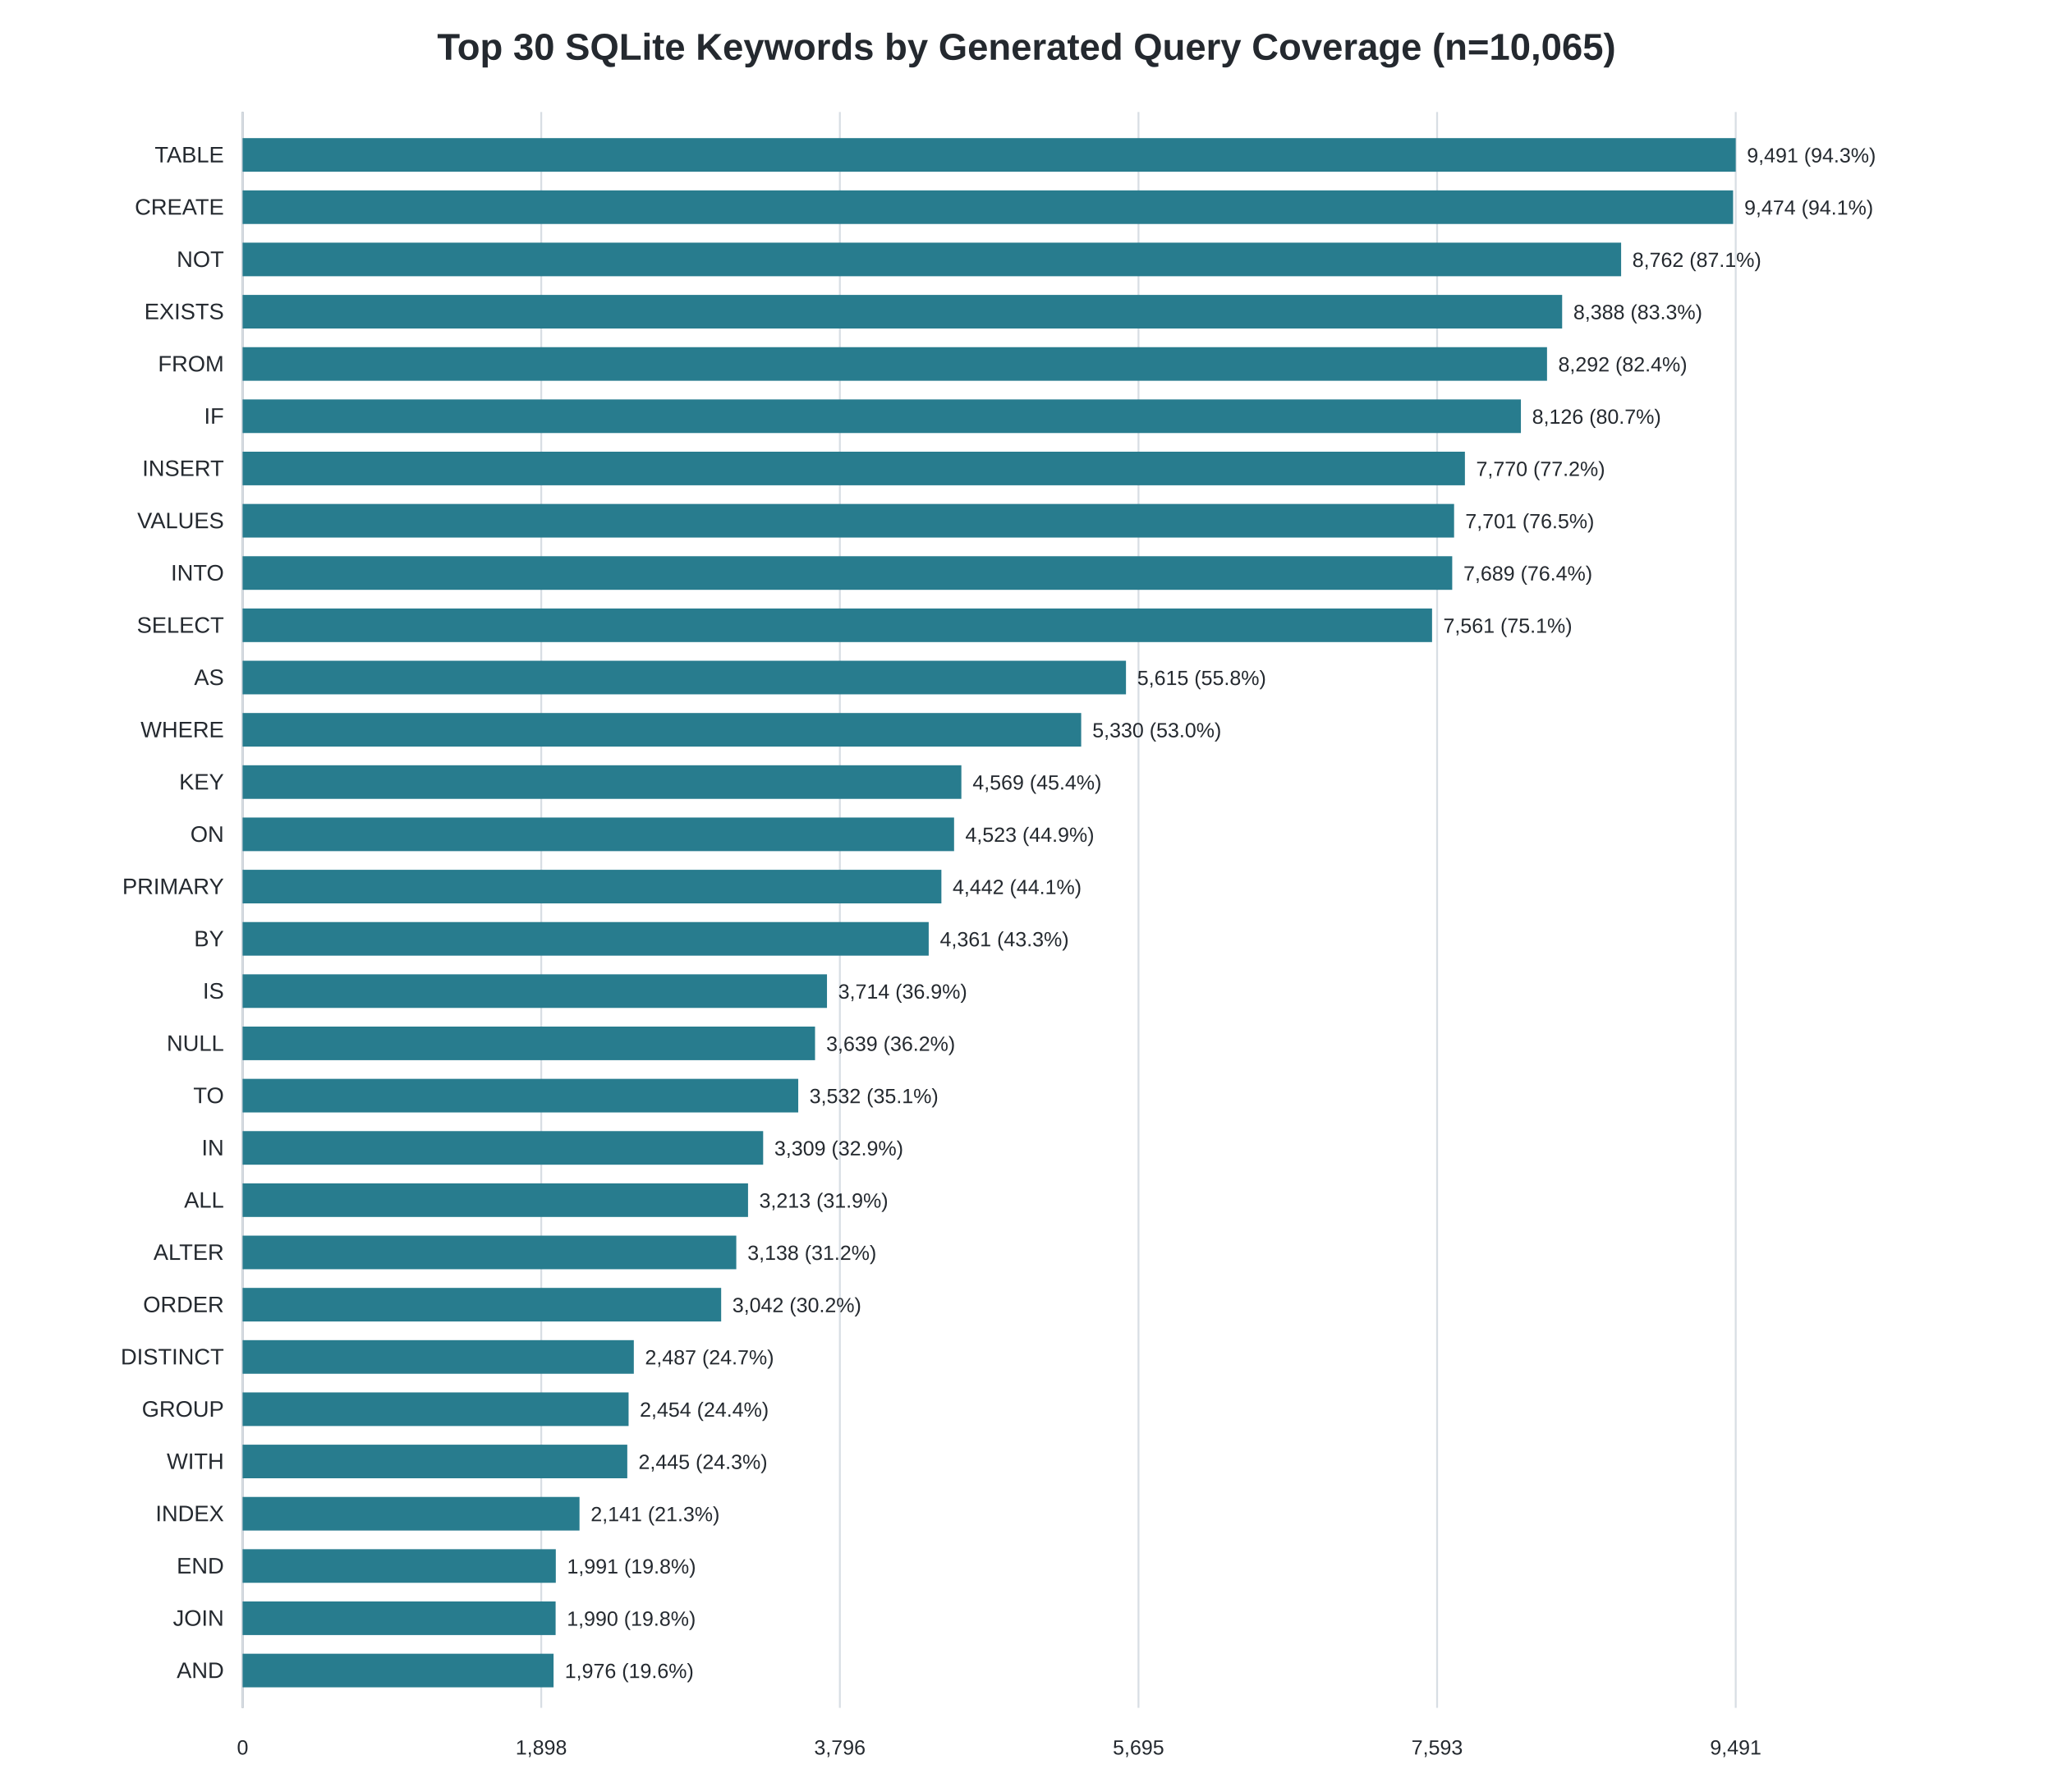
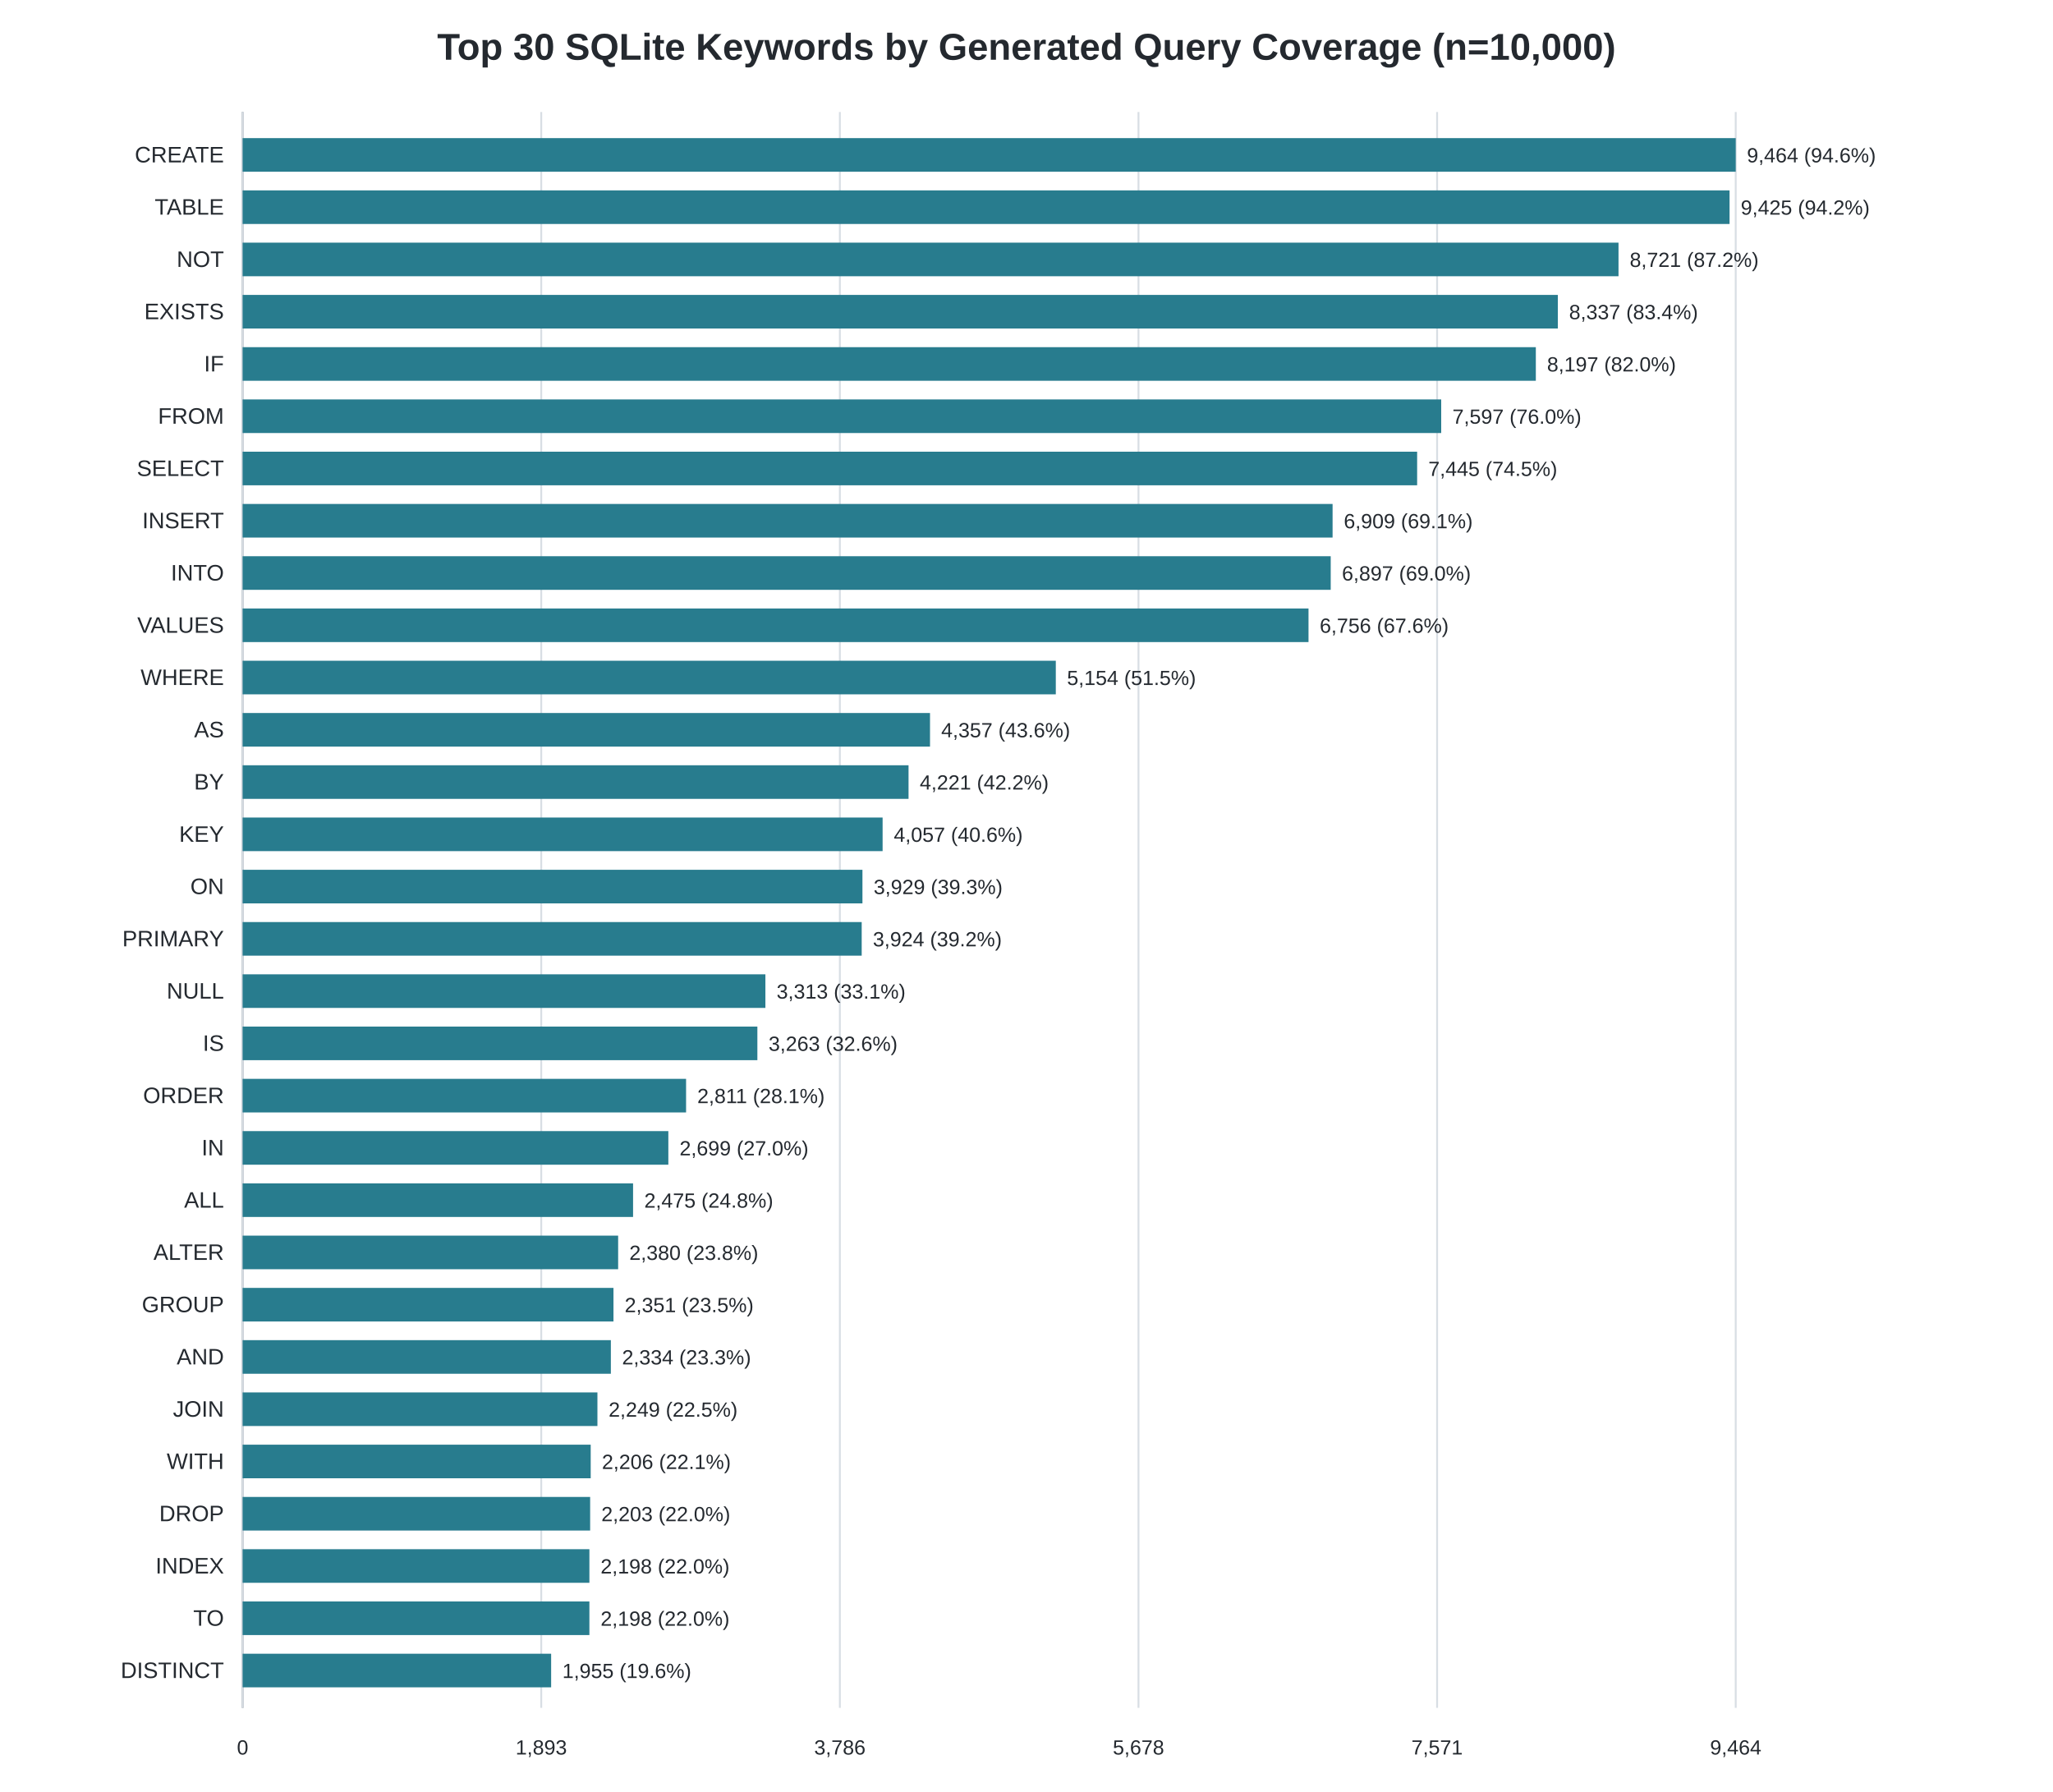
<svg xmlns="http://www.w3.org/2000/svg" width="1100" height="960" viewBox="0 0 1100 960">
  <style>
text { font-family: Arial, sans-serif; fill: #24292f; }
.title { font-size: 20px; font-weight: 700; }
.label { font-size: 12px; }
.value { font-size: 11px; }
.axis { stroke: #8c959f; stroke-width: 1; }
.grid { stroke: #d8dee4; stroke-width: 1; }
</style>
-   <text x="550.0" y="32" text-anchor="middle" class="title">Top 30 SQLite Keywords by Generated Query Coverage (n=10,065)</text>
+   <text x="550.0" y="32" text-anchor="middle" class="title">Top 30 SQLite Keywords by Generated Query Coverage (n=10,000)</text>
  <line x1="130" y1="60" x2="130" y2="915" class="axis" />
  <line x1="130.0" y1="60" x2="130.0" y2="915" class="grid" />
  <text x="130.0" y="940" text-anchor="middle" class="value">0</text>
  <line x1="290.0" y1="60" x2="290.0" y2="915" class="grid" />
-   <text x="290.0" y="940" text-anchor="middle" class="value">1,898</text>
+   <text x="290.0" y="940" text-anchor="middle" class="value">1,893</text>
  <line x1="450.0" y1="60" x2="450.0" y2="915" class="grid" />
-   <text x="450.0" y="940" text-anchor="middle" class="value">3,796</text>
+   <text x="450.0" y="940" text-anchor="middle" class="value">3,786</text>
  <line x1="610.0" y1="60" x2="610.0" y2="915" class="grid" />
-   <text x="610.0" y="940" text-anchor="middle" class="value">5,695</text>
+   <text x="610.0" y="940" text-anchor="middle" class="value">5,678</text>
  <line x1="770.0" y1="60" x2="770.0" y2="915" class="grid" />
-   <text x="770.0" y="940" text-anchor="middle" class="value">7,593</text>
+   <text x="770.0" y="940" text-anchor="middle" class="value">7,571</text>
  <line x1="930.0" y1="60" x2="930.0" y2="915" class="grid" />
-   <text x="930.0" y="940" text-anchor="middle" class="value">9,491</text>
-   <text x="120" y="87" text-anchor="end" class="label">TABLE</text>
+   <text x="930.0" y="940" text-anchor="middle" class="value">9,464</text>
+   <text x="120" y="87" text-anchor="end" class="label">CREATE</text>
  <rect x="130" y="74" width="800.0" height="18" fill="#287c8e" />
-   <text x="936.0" y="87" class="value">9,491 (94.3%)</text>
-   <text x="120" y="115" text-anchor="end" class="label">CREATE</text>
-   <rect x="130" y="102" width="798.6" height="18" fill="#287c8e" />
-   <text x="934.6" y="115" class="value">9,474 (94.1%)</text>
+   <text x="936.0" y="87" class="value">9,464 (94.6%)</text>
+   <text x="120" y="115" text-anchor="end" class="label">TABLE</text>
+   <rect x="130" y="102" width="796.7" height="18" fill="#287c8e" />
+   <text x="932.7" y="115" class="value">9,425 (94.2%)</text>
  <text x="120" y="143" text-anchor="end" class="label">NOT</text>
-   <rect x="130" y="130" width="738.6" height="18" fill="#287c8e" />
-   <text x="874.6" y="143" class="value">8,762 (87.1%)</text>
+   <rect x="130" y="130" width="737.2" height="18" fill="#287c8e" />
+   <text x="873.2" y="143" class="value">8,721 (87.2%)</text>
  <text x="120" y="171" text-anchor="end" class="label">EXISTS</text>
-   <rect x="130" y="158" width="707.0" height="18" fill="#287c8e" />
-   <text x="843.0" y="171" class="value">8,388 (83.3%)</text>
-   <text x="120" y="199" text-anchor="end" class="label">FROM</text>
-   <rect x="130" y="186" width="698.9" height="18" fill="#287c8e" />
-   <text x="834.9" y="199" class="value">8,292 (82.4%)</text>
-   <text x="120" y="227" text-anchor="end" class="label">IF</text>
-   <rect x="130" y="214" width="684.9" height="18" fill="#287c8e" />
-   <text x="820.9" y="227" class="value">8,126 (80.7%)</text>
-   <text x="120" y="255" text-anchor="end" class="label">INSERT</text>
-   <rect x="130" y="242" width="654.9" height="18" fill="#287c8e" />
-   <text x="790.9" y="255" class="value">7,770 (77.2%)</text>
-   <text x="120" y="283" text-anchor="end" class="label">VALUES</text>
-   <rect x="130" y="270" width="649.1" height="18" fill="#287c8e" />
-   <text x="785.1" y="283" class="value">7,701 (76.5%)</text>
+   <rect x="130" y="158" width="704.7" height="18" fill="#287c8e" />
+   <text x="840.7" y="171" class="value">8,337 (83.4%)</text>
+   <text x="120" y="199" text-anchor="end" class="label">IF</text>
+   <rect x="130" y="186" width="692.9" height="18" fill="#287c8e" />
+   <text x="828.9" y="199" class="value">8,197 (82.0%)</text>
+   <text x="120" y="227" text-anchor="end" class="label">FROM</text>
+   <rect x="130" y="214" width="642.2" height="18" fill="#287c8e" />
+   <text x="778.2" y="227" class="value">7,597 (76.0%)</text>
+   <text x="120" y="255" text-anchor="end" class="label">SELECT</text>
+   <rect x="130" y="242" width="629.3" height="18" fill="#287c8e" />
+   <text x="765.3" y="255" class="value">7,445 (74.5%)</text>
+   <text x="120" y="283" text-anchor="end" class="label">INSERT</text>
+   <rect x="130" y="270" width="584.0" height="18" fill="#287c8e" />
+   <text x="720.0" y="283" class="value">6,909 (69.1%)</text>
  <text x="120" y="311" text-anchor="end" class="label">INTO</text>
-   <rect x="130" y="298" width="648.1" height="18" fill="#287c8e" />
-   <text x="784.1" y="311" class="value">7,689 (76.4%)</text>
-   <text x="120" y="339" text-anchor="end" class="label">SELECT</text>
-   <rect x="130" y="326" width="637.3" height="18" fill="#287c8e" />
-   <text x="773.3" y="339" class="value">7,561 (75.1%)</text>
-   <text x="120" y="367" text-anchor="end" class="label">AS</text>
-   <rect x="130" y="354" width="473.3" height="18" fill="#287c8e" />
-   <text x="609.3" y="367" class="value">5,615 (55.8%)</text>
-   <text x="120" y="395" text-anchor="end" class="label">WHERE</text>
-   <rect x="130" y="382" width="449.3" height="18" fill="#287c8e" />
-   <text x="585.3" y="395" class="value">5,330 (53.0%)</text>
-   <text x="120" y="423" text-anchor="end" class="label">KEY</text>
-   <rect x="130" y="410" width="385.1" height="18" fill="#287c8e" />
-   <text x="521.1" y="423" class="value">4,569 (45.4%)</text>
-   <text x="120" y="451" text-anchor="end" class="label">ON</text>
-   <rect x="130" y="438" width="381.2" height="18" fill="#287c8e" />
-   <text x="517.2" y="451" class="value">4,523 (44.9%)</text>
-   <text x="120" y="479" text-anchor="end" class="label">PRIMARY</text>
-   <rect x="130" y="466" width="374.4" height="18" fill="#287c8e" />
-   <text x="510.4" y="479" class="value">4,442 (44.1%)</text>
-   <text x="120" y="507" text-anchor="end" class="label">BY</text>
-   <rect x="130" y="494" width="367.6" height="18" fill="#287c8e" />
-   <text x="503.6" y="507" class="value">4,361 (43.3%)</text>
-   <text x="120" y="535" text-anchor="end" class="label">IS</text>
-   <rect x="130" y="522" width="313.1" height="18" fill="#287c8e" />
-   <text x="449.1" y="535" class="value">3,714 (36.9%)</text>
-   <text x="120" y="563" text-anchor="end" class="label">NULL</text>
-   <rect x="130" y="550" width="306.7" height="18" fill="#287c8e" />
-   <text x="442.7" y="563" class="value">3,639 (36.2%)</text>
-   <text x="120" y="591" text-anchor="end" class="label">TO</text>
-   <rect x="130" y="578" width="297.7" height="18" fill="#287c8e" />
-   <text x="433.7" y="591" class="value">3,532 (35.1%)</text>
+   <rect x="130" y="298" width="583.0" height="18" fill="#287c8e" />
+   <text x="719.0" y="311" class="value">6,897 (69.0%)</text>
+   <text x="120" y="339" text-anchor="end" class="label">VALUES</text>
+   <rect x="130" y="326" width="571.1" height="18" fill="#287c8e" />
+   <text x="707.1" y="339" class="value">6,756 (67.6%)</text>
+   <text x="120" y="367" text-anchor="end" class="label">WHERE</text>
+   <rect x="130" y="354" width="435.7" height="18" fill="#287c8e" />
+   <text x="571.7" y="367" class="value">5,154 (51.5%)</text>
+   <text x="120" y="395" text-anchor="end" class="label">AS</text>
+   <rect x="130" y="382" width="368.3" height="18" fill="#287c8e" />
+   <text x="504.3" y="395" class="value">4,357 (43.6%)</text>
+   <text x="120" y="423" text-anchor="end" class="label">BY</text>
+   <rect x="130" y="410" width="356.8" height="18" fill="#287c8e" />
+   <text x="492.8" y="423" class="value">4,221 (42.2%)</text>
+   <text x="120" y="451" text-anchor="end" class="label">KEY</text>
+   <rect x="130" y="438" width="342.9" height="18" fill="#287c8e" />
+   <text x="478.9" y="451" class="value">4,057 (40.6%)</text>
+   <text x="120" y="479" text-anchor="end" class="label">ON</text>
+   <rect x="130" y="466" width="332.1" height="18" fill="#287c8e" />
+   <text x="468.1" y="479" class="value">3,929 (39.3%)</text>
+   <text x="120" y="507" text-anchor="end" class="label">PRIMARY</text>
+   <rect x="130" y="494" width="331.7" height="18" fill="#287c8e" />
+   <text x="467.7" y="507" class="value">3,924 (39.2%)</text>
+   <text x="120" y="535" text-anchor="end" class="label">NULL</text>
+   <rect x="130" y="522" width="280.1" height="18" fill="#287c8e" />
+   <text x="416.1" y="535" class="value">3,313 (33.1%)</text>
+   <text x="120" y="563" text-anchor="end" class="label">IS</text>
+   <rect x="130" y="550" width="275.8" height="18" fill="#287c8e" />
+   <text x="411.8" y="563" class="value">3,263 (32.6%)</text>
+   <text x="120" y="591" text-anchor="end" class="label">ORDER</text>
+   <rect x="130" y="578" width="237.6" height="18" fill="#287c8e" />
+   <text x="373.6" y="591" class="value">2,811 (28.1%)</text>
  <text x="120" y="619" text-anchor="end" class="label">IN</text>
-   <rect x="130" y="606" width="278.9" height="18" fill="#287c8e" />
-   <text x="414.9" y="619" class="value">3,309 (32.9%)</text>
+   <rect x="130" y="606" width="228.1" height="18" fill="#287c8e" />
+   <text x="364.1" y="619" class="value">2,699 (27.0%)</text>
  <text x="120" y="647" text-anchor="end" class="label">ALL</text>
-   <rect x="130" y="634" width="270.8" height="18" fill="#287c8e" />
-   <text x="406.8" y="647" class="value">3,213 (31.9%)</text>
+   <rect x="130" y="634" width="209.2" height="18" fill="#287c8e" />
+   <text x="345.2" y="647" class="value">2,475 (24.8%)</text>
  <text x="120" y="675" text-anchor="end" class="label">ALTER</text>
-   <rect x="130" y="662" width="264.5" height="18" fill="#287c8e" />
-   <text x="400.5" y="675" class="value">3,138 (31.2%)</text>
-   <text x="120" y="703" text-anchor="end" class="label">ORDER</text>
-   <rect x="130" y="690" width="256.4" height="18" fill="#287c8e" />
-   <text x="392.4" y="703" class="value">3,042 (30.2%)</text>
-   <text x="120" y="731" text-anchor="end" class="label">DISTINCT</text>
-   <rect x="130" y="718" width="209.6" height="18" fill="#287c8e" />
-   <text x="345.6" y="731" class="value">2,487 (24.7%)</text>
-   <text x="120" y="759" text-anchor="end" class="label">GROUP</text>
-   <rect x="130" y="746" width="206.8" height="18" fill="#287c8e" />
-   <text x="342.8" y="759" class="value">2,454 (24.4%)</text>
+   <rect x="130" y="662" width="201.2" height="18" fill="#287c8e" />
+   <text x="337.2" y="675" class="value">2,380 (23.8%)</text>
+   <text x="120" y="703" text-anchor="end" class="label">GROUP</text>
+   <rect x="130" y="690" width="198.7" height="18" fill="#287c8e" />
+   <text x="334.7" y="703" class="value">2,351 (23.5%)</text>
+   <text x="120" y="731" text-anchor="end" class="label">AND</text>
+   <rect x="130" y="718" width="197.3" height="18" fill="#287c8e" />
+   <text x="333.3" y="731" class="value">2,334 (23.3%)</text>
+   <text x="120" y="759" text-anchor="end" class="label">JOIN</text>
+   <rect x="130" y="746" width="190.1" height="18" fill="#287c8e" />
+   <text x="326.1" y="759" class="value">2,249 (22.5%)</text>
  <text x="120" y="787" text-anchor="end" class="label">WITH</text>
-   <rect x="130" y="774" width="206.1" height="18" fill="#287c8e" />
-   <text x="342.1" y="787" class="value">2,445 (24.3%)</text>
-   <text x="120" y="815" text-anchor="end" class="label">INDEX</text>
-   <rect x="130" y="802" width="180.5" height="18" fill="#287c8e" />
-   <text x="316.5" y="815" class="value">2,141 (21.3%)</text>
-   <text x="120" y="843" text-anchor="end" class="label">END</text>
-   <rect x="130" y="830" width="167.8" height="18" fill="#287c8e" />
-   <text x="303.8" y="843" class="value">1,991 (19.8%)</text>
-   <text x="120" y="871" text-anchor="end" class="label">JOIN</text>
-   <rect x="130" y="858" width="167.7" height="18" fill="#287c8e" />
-   <text x="303.7" y="871" class="value">1,990 (19.8%)</text>
-   <text x="120" y="899" text-anchor="end" class="label">AND</text>
-   <rect x="130" y="886" width="166.6" height="18" fill="#287c8e" />
-   <text x="302.6" y="899" class="value">1,976 (19.6%)</text>
+   <rect x="130" y="774" width="186.5" height="18" fill="#287c8e" />
+   <text x="322.5" y="787" class="value">2,206 (22.1%)</text>
+   <text x="120" y="815" text-anchor="end" class="label">DROP</text>
+   <rect x="130" y="802" width="186.2" height="18" fill="#287c8e" />
+   <text x="322.2" y="815" class="value">2,203 (22.0%)</text>
+   <text x="120" y="843" text-anchor="end" class="label">INDEX</text>
+   <rect x="130" y="830" width="185.8" height="18" fill="#287c8e" />
+   <text x="321.8" y="843" class="value">2,198 (22.0%)</text>
+   <text x="120" y="871" text-anchor="end" class="label">TO</text>
+   <rect x="130" y="858" width="185.8" height="18" fill="#287c8e" />
+   <text x="321.8" y="871" class="value">2,198 (22.0%)</text>
+   <text x="120" y="899" text-anchor="end" class="label">DISTINCT</text>
+   <rect x="130" y="886" width="165.3" height="18" fill="#287c8e" />
+   <text x="301.3" y="899" class="value">1,955 (19.6%)</text>
</svg>
